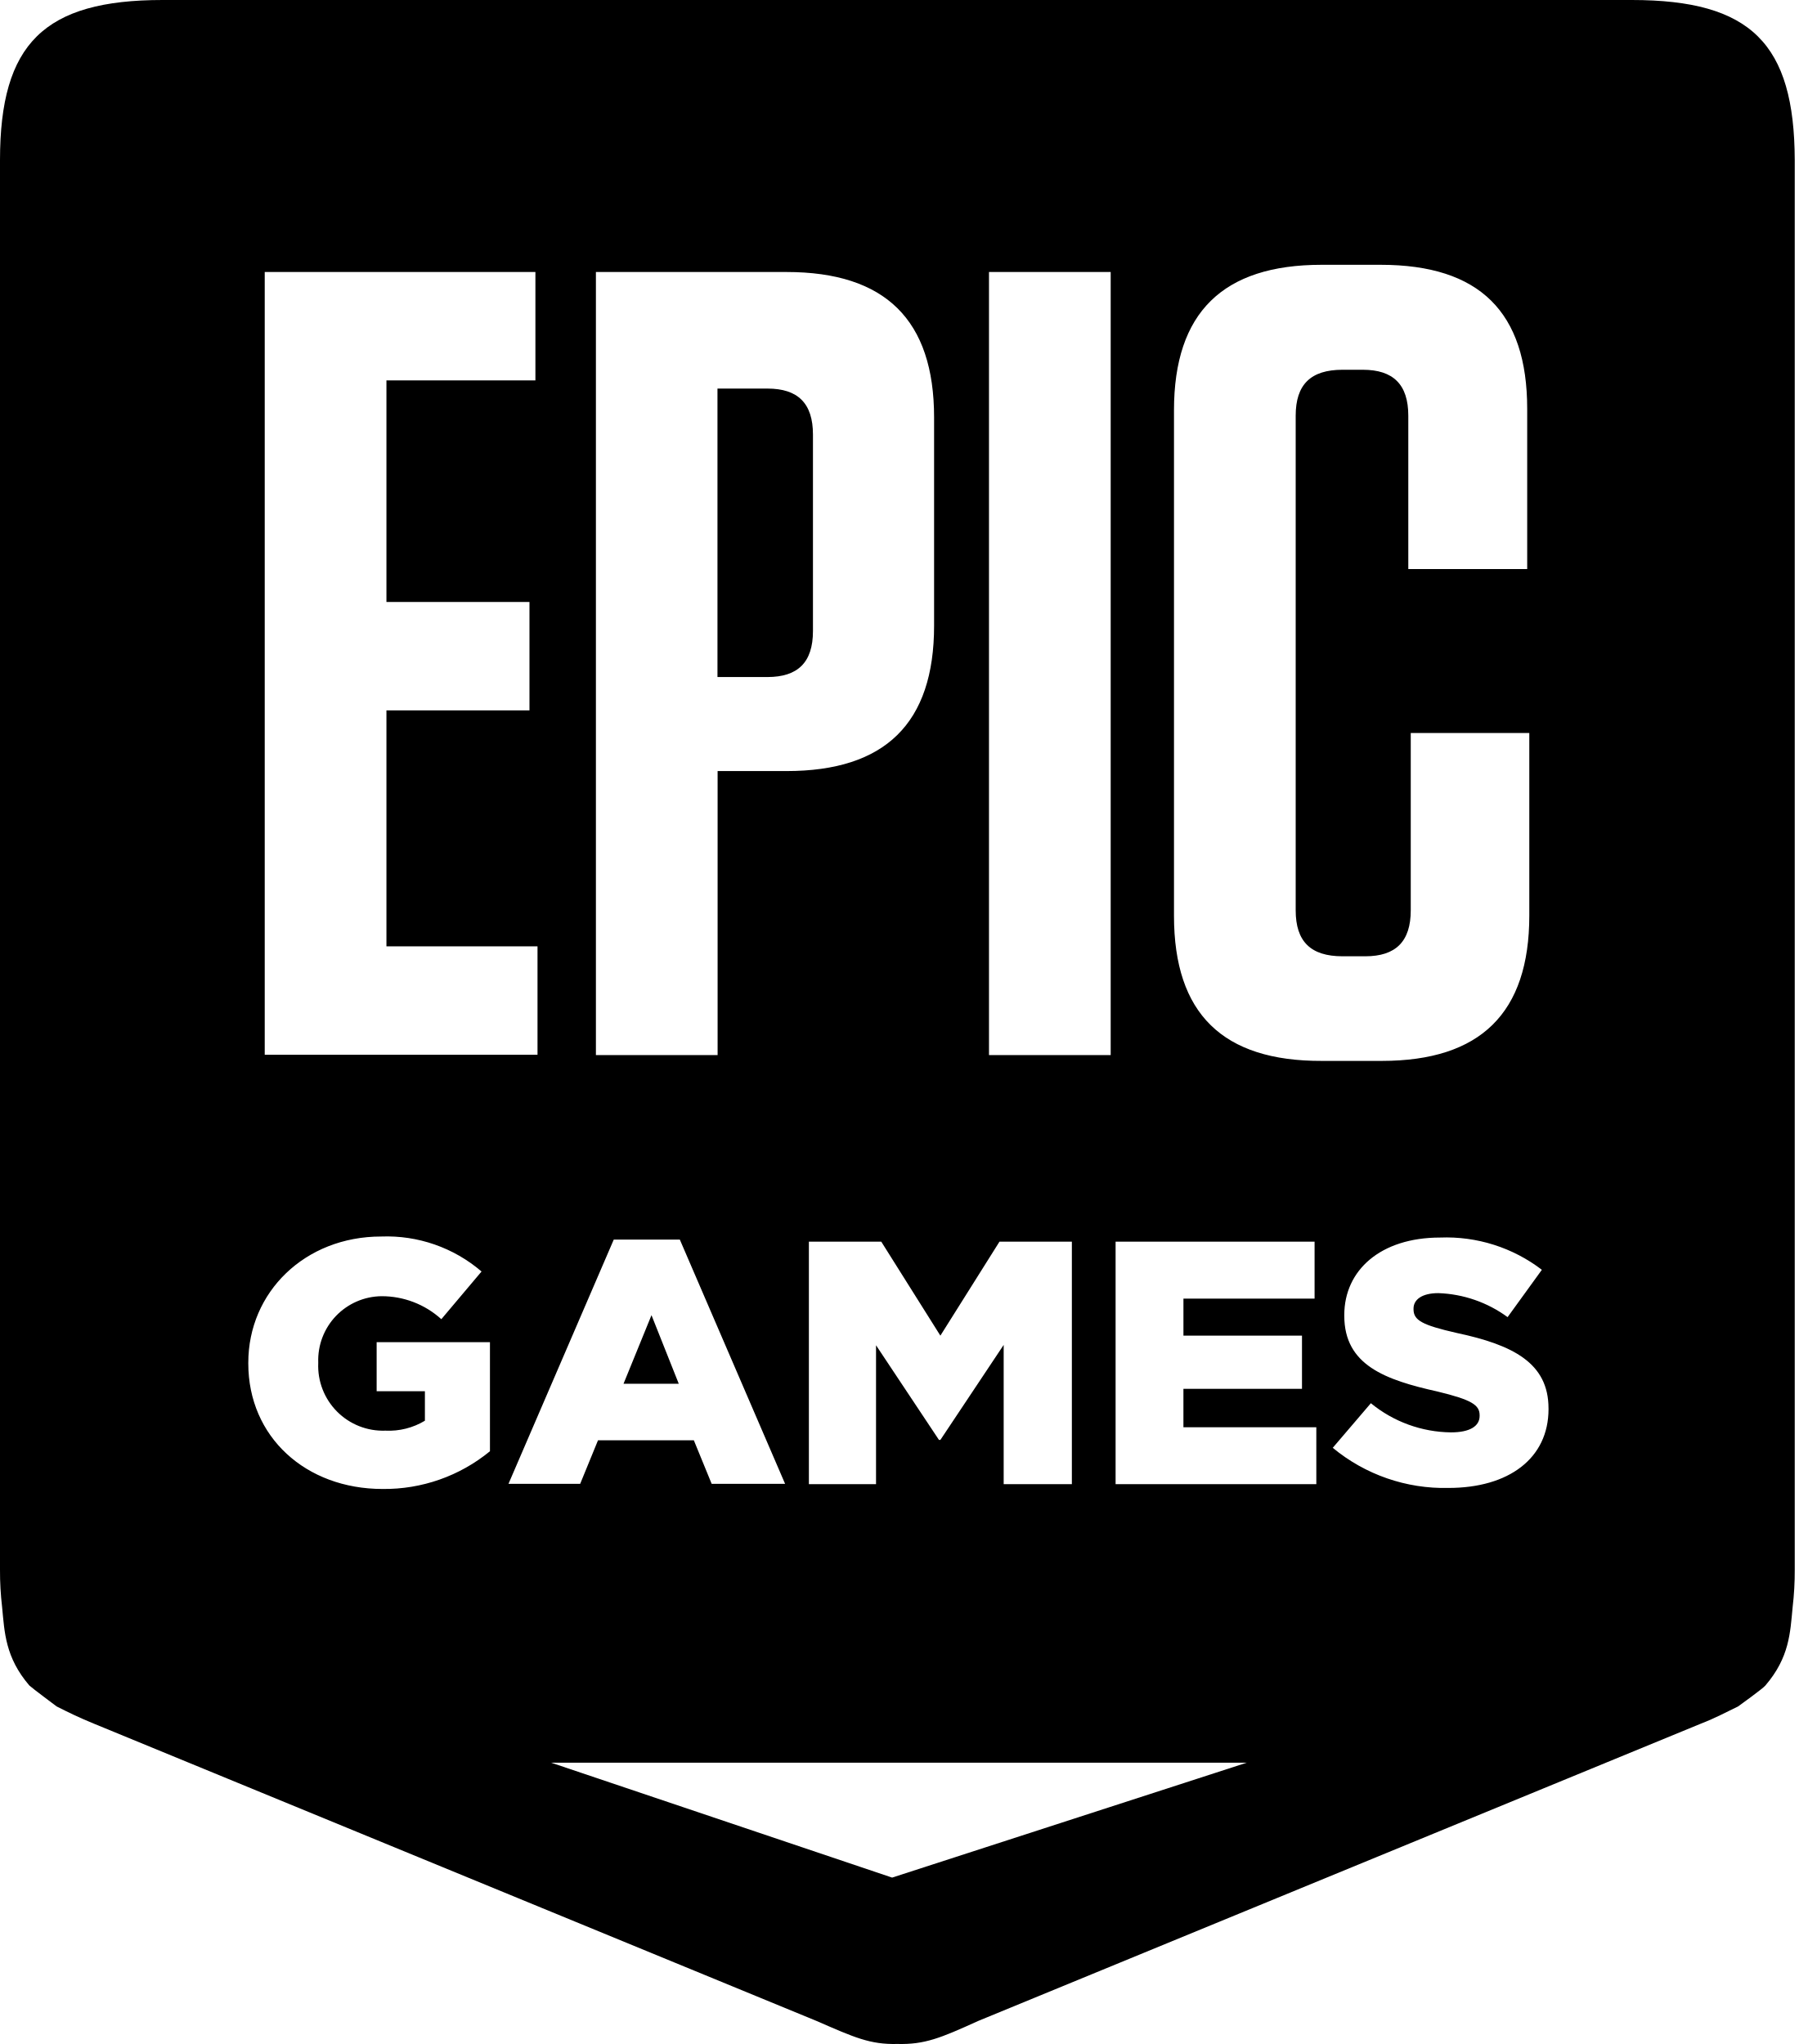
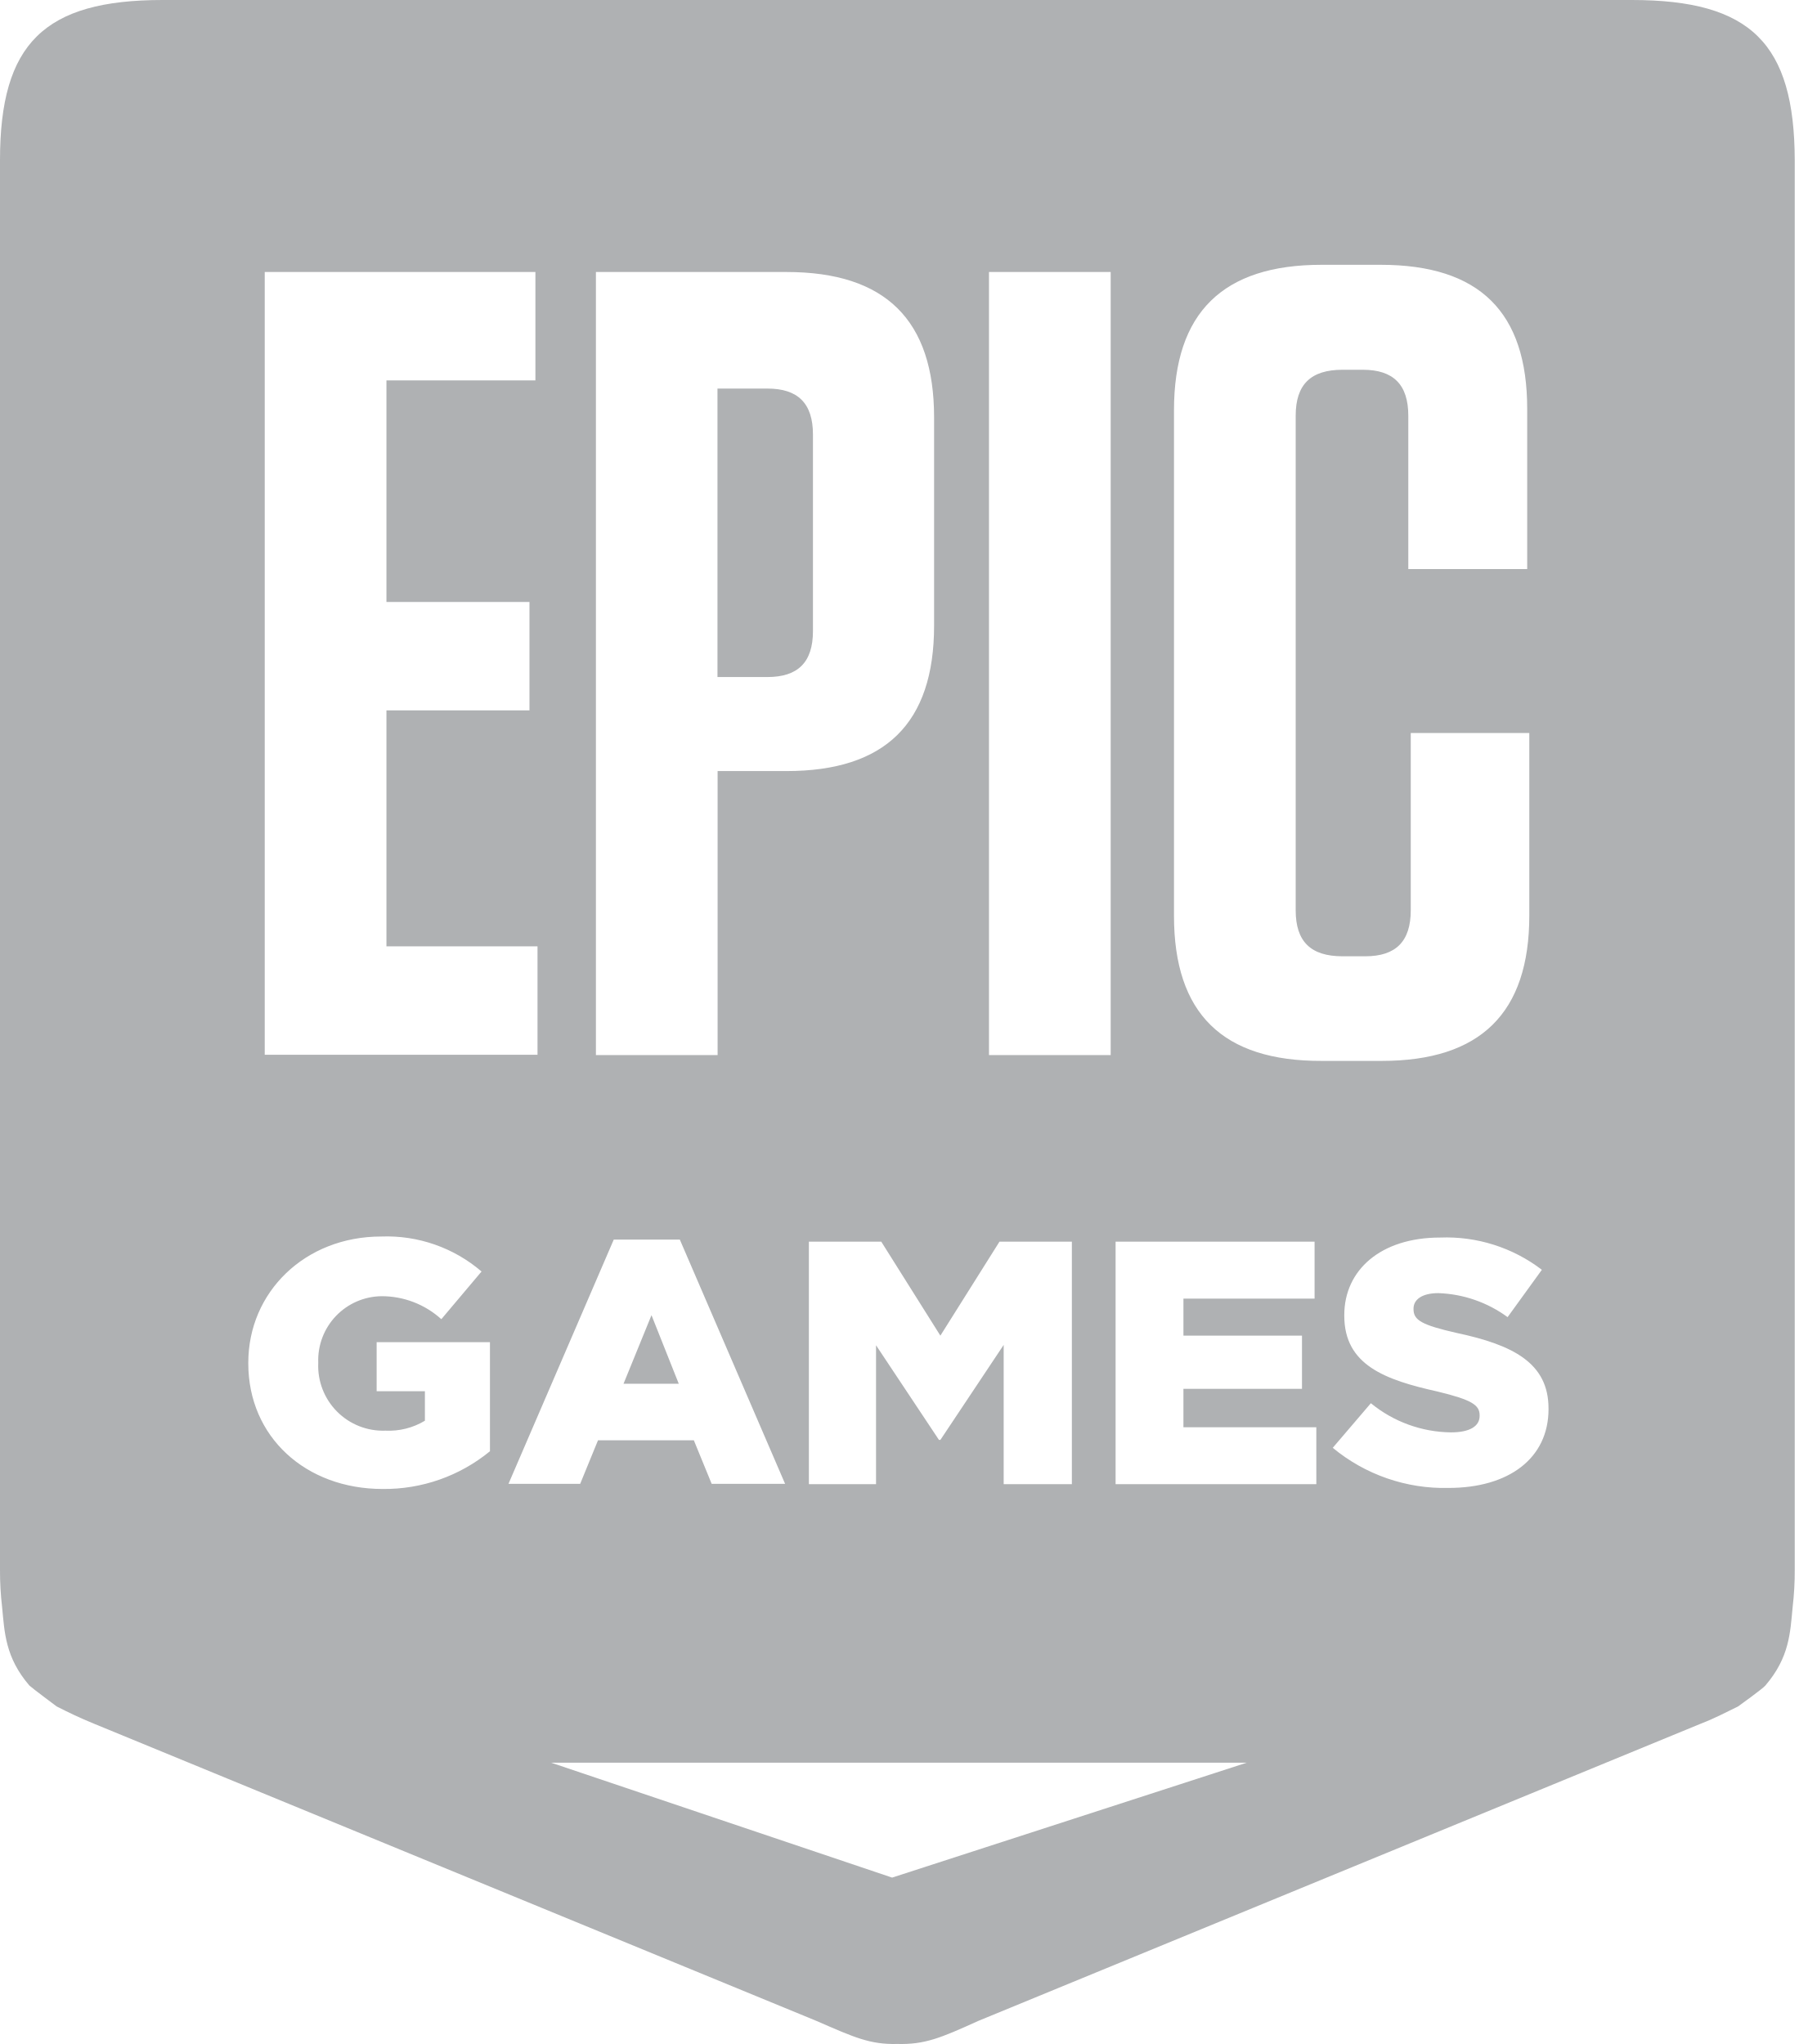
- <svg xmlns="http://www.w3.org/2000/svg" id="svg2" width="176" height="200" viewBox="0 0 176 200">
+ <svg xmlns="http://www.w3.org/2000/svg" id="svg2" width="176" height="200" viewBox="0 0 176 200" fill="#afb1b3">
  <path d="M151.496,137.872c0,4.833-3.9,7.719-9.785,7.719a17.116,17.116,0,0,1-11.325-3.927l3.729-4.363a12.578,12.578,0,0,0,7.835,2.853c1.848,0,2.805-.604,2.805-1.611v-.067c0-1.007-.787-1.51-4.106-2.316-5.132-1.141-9.135-2.584-9.135-7.417v-.067c0-4.397,3.558-7.585,9.374-7.585a15.387,15.387,0,0,1,9.956,3.155l-3.353,4.632a12.161,12.161,0,0,0-6.774-2.349c-1.608,0-2.429.638-2.429,1.51v.067c0,1.074.821,1.544,4.208,2.316,5.543,1.175,8.998,2.953,8.998,7.384Zm-36.642-48.262V40.14c0-9.565,4.79-14.23,14.438-14.23h5.782c9.682,0,14.335,4.632,14.335,14.096V55.679H137.777V40.677c0-3.054-1.471-4.497-4.448-4.497h-1.984c-3.114,0-4.585,1.443-4.585,4.497V89.073c0,3.054,1.471,4.497,4.585,4.497h2.224c2.977,0,4.448-1.443,4.448-4.497V71.722h11.598V89.577c0,9.565-4.79,14.23-14.438,14.23h-5.85C119.609,103.84,114.854,99.175,114.854,89.61Zm13.925,55.612h-19.638V121.494h19.467v5.571h-12.83V130.69h11.598V135.892H115.777V139.651h13.001ZM87.278,183.718l-33.358-11.243h68.05Zm-27.234-62.425h6.466l10.298,23.896H69.624l-1.745-4.262H58.505l-1.745,4.262H49.746ZM47.933,142a16.263,16.263,0,0,1-10.504,3.692c-7.527,0-13.138-5.101-13.138-12.284v-.067c0-6.914,5.543-12.351,13.001-12.351a14.241,14.241,0,0,1,9.819,3.423L43.177,129.079a8.678,8.678,0,0,0-5.851-2.249,6.266,6.266,0,0,0-6.192,6.477v.067a6.344,6.344,0,0,0,6.569,6.612,6.834,6.834,0,0,0,3.866-.973V136.127H36.848v-4.799H47.933ZM25.899,26.615H52.38V37.22H37.806v21.681H51.799V69.507H37.806V92.597H52.586v10.606H25.899Zm32.4,0H76.946c9.682,0,14.438,4.699,14.438,14.23V61.217c0,9.565-4.79,14.23-14.438,14.23H70.205v27.789h-11.906Zm39.482,94.879h7.082v23.728H98.192V131.596l-6.193,9.297h-.137l-6.158-9.263v13.593h-6.569V121.494h7.082l5.782,9.196ZM96.755,26.615h11.906v76.622H96.755ZM159.639,0H15.909C4.311,0,0,4.262,0,15.673V153.613a30.069,30.069,0,0,0,.205,3.625c.24,2.484.308,4.934,2.669,7.686.24.235,2.669,2.047,2.669,2.047,1.266.638,2.155,1.074,3.627,1.678l70.719,29.098c3.695,1.611,5.235,2.316,7.903,2.249,2.669.067,4.208-.571,7.903-2.249l70.719-29.098c1.471-.571,2.361-1.074,3.627-1.678,0,0,2.429-1.745,2.669-2.047,2.361-2.752,2.429-5.169,2.669-7.686a29.667,29.667,0,0,0,.205-3.625V15.673C175.548,4.262,171.306,0,159.639,0Z" />
  <polygon points="63.737 128.686 61 135.398 66.406 135.398 63.737 128.686" />
  <path d="M79.533,61.749v-19.231c0-3.054-1.471-4.497-4.448-4.497H70.192V66.246h4.892C78.061,66.246,79.533,64.803,79.533,61.749Z" />
</svg>
